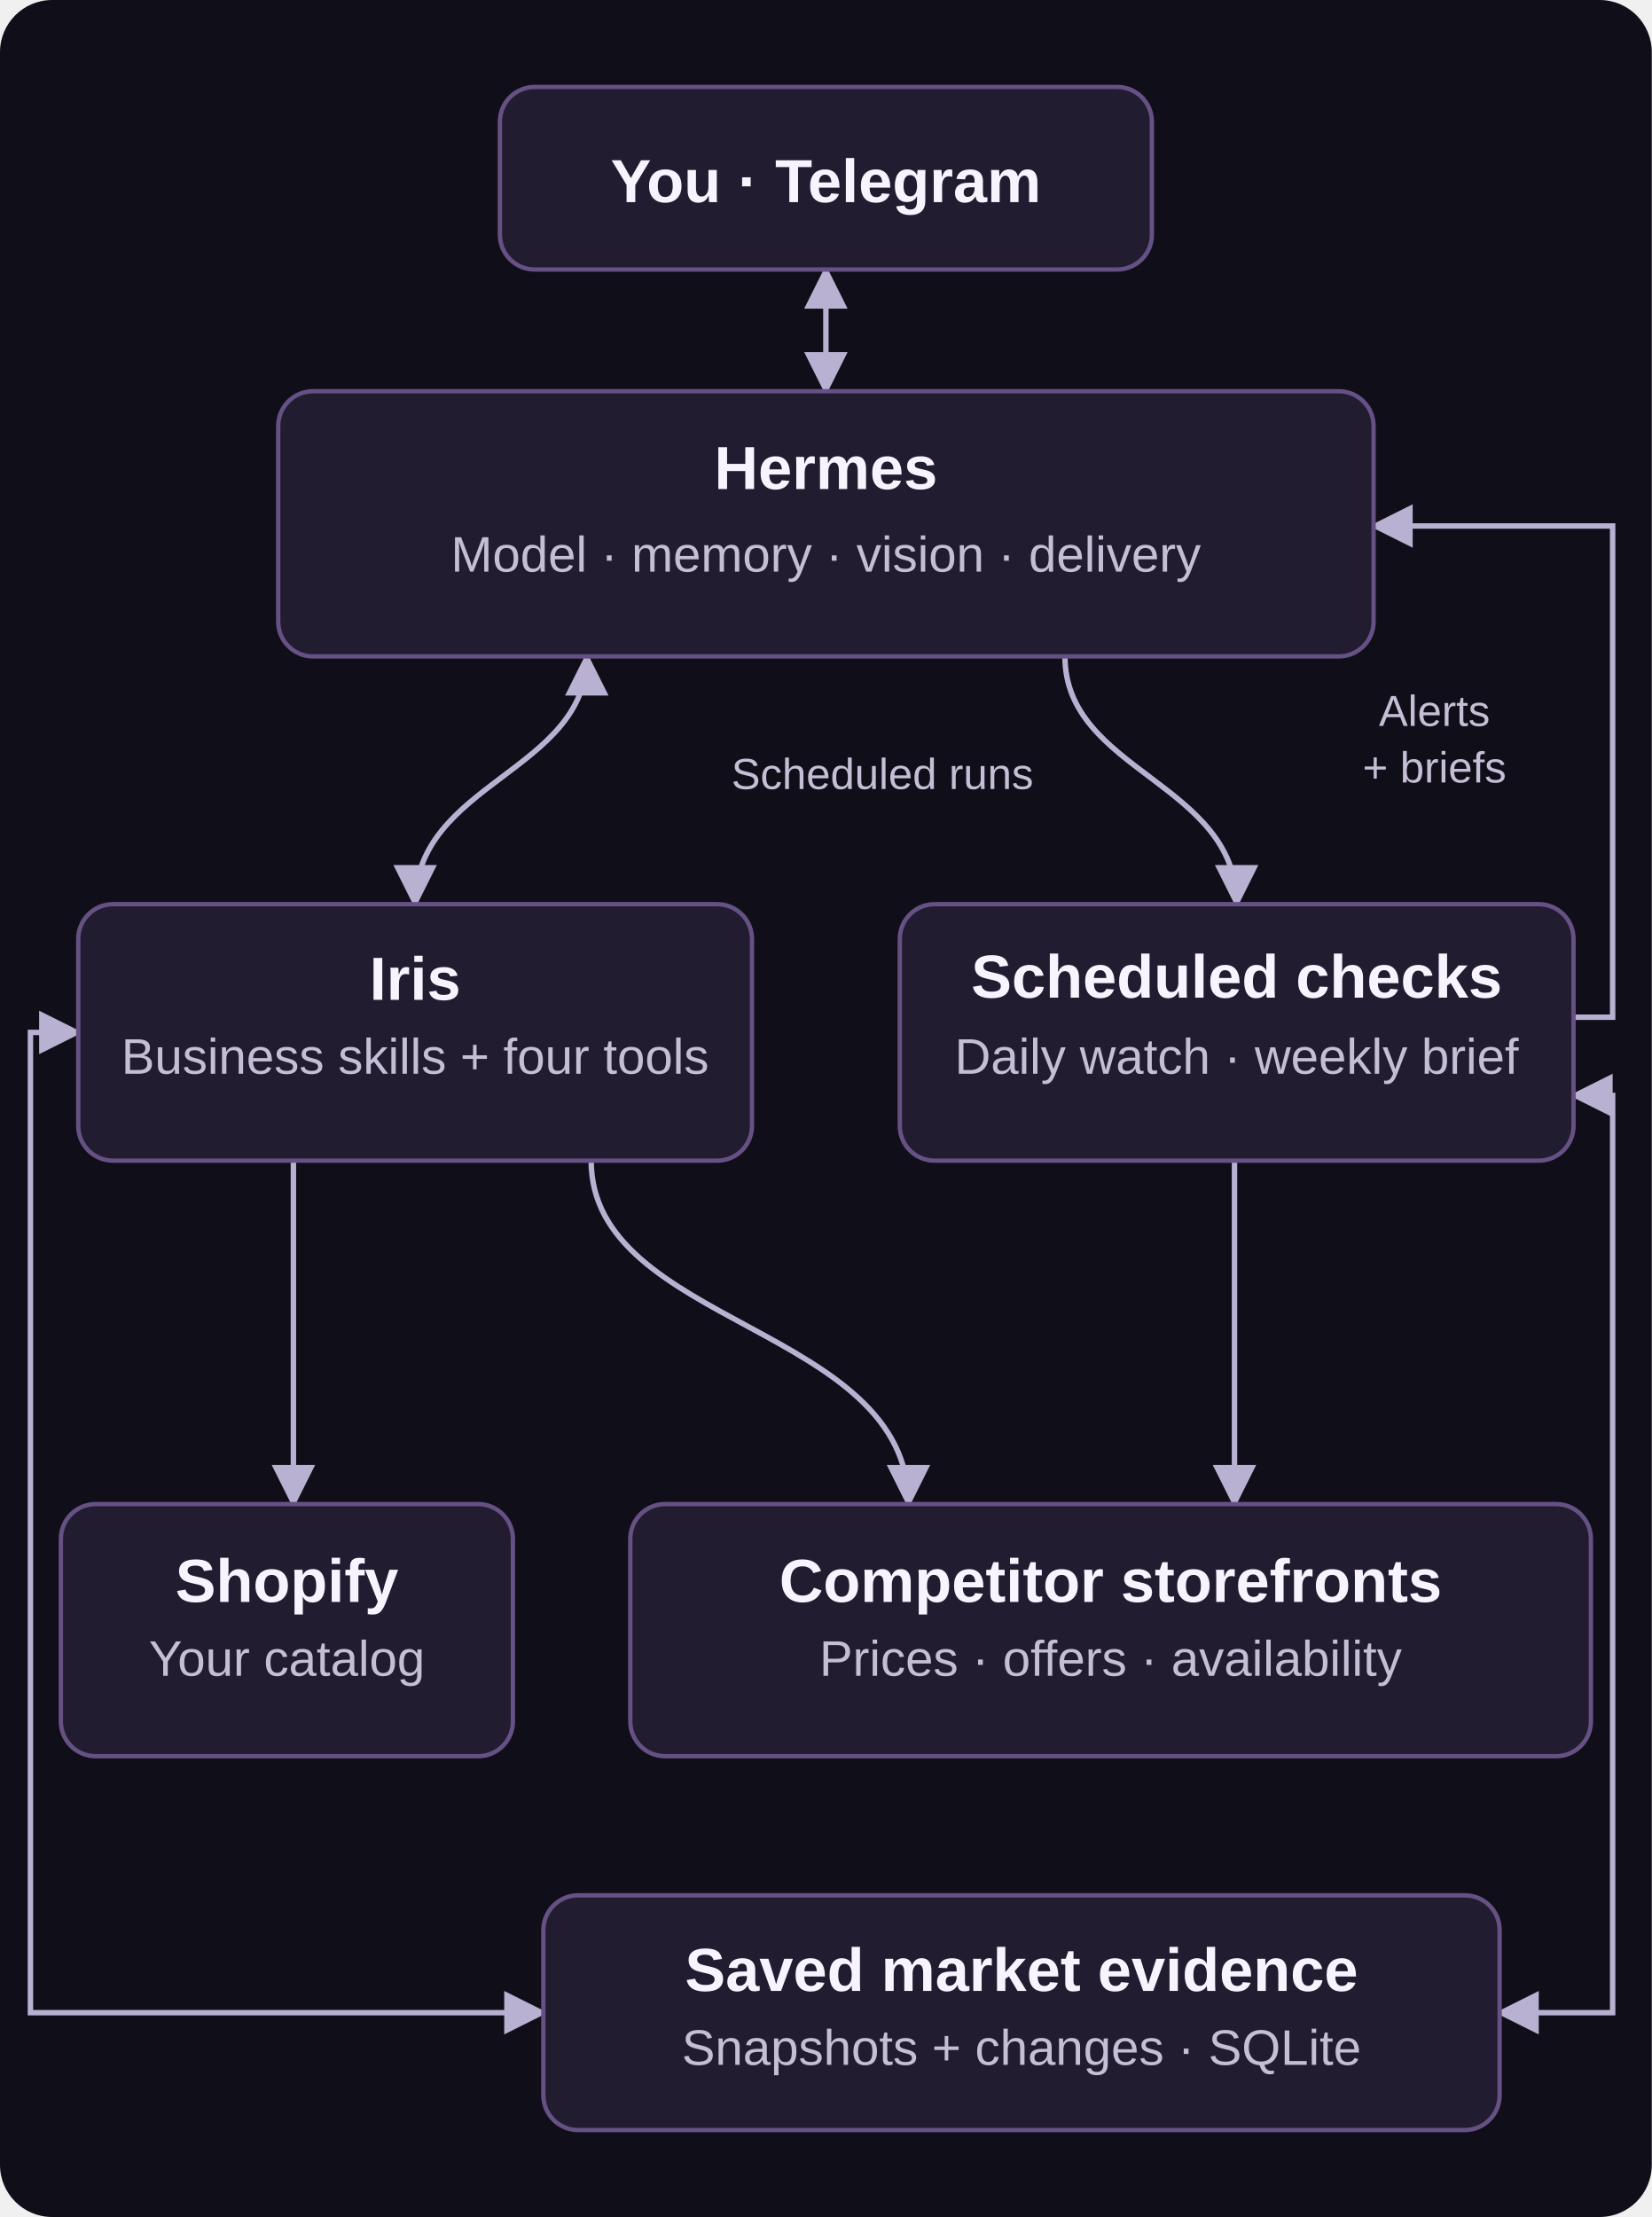
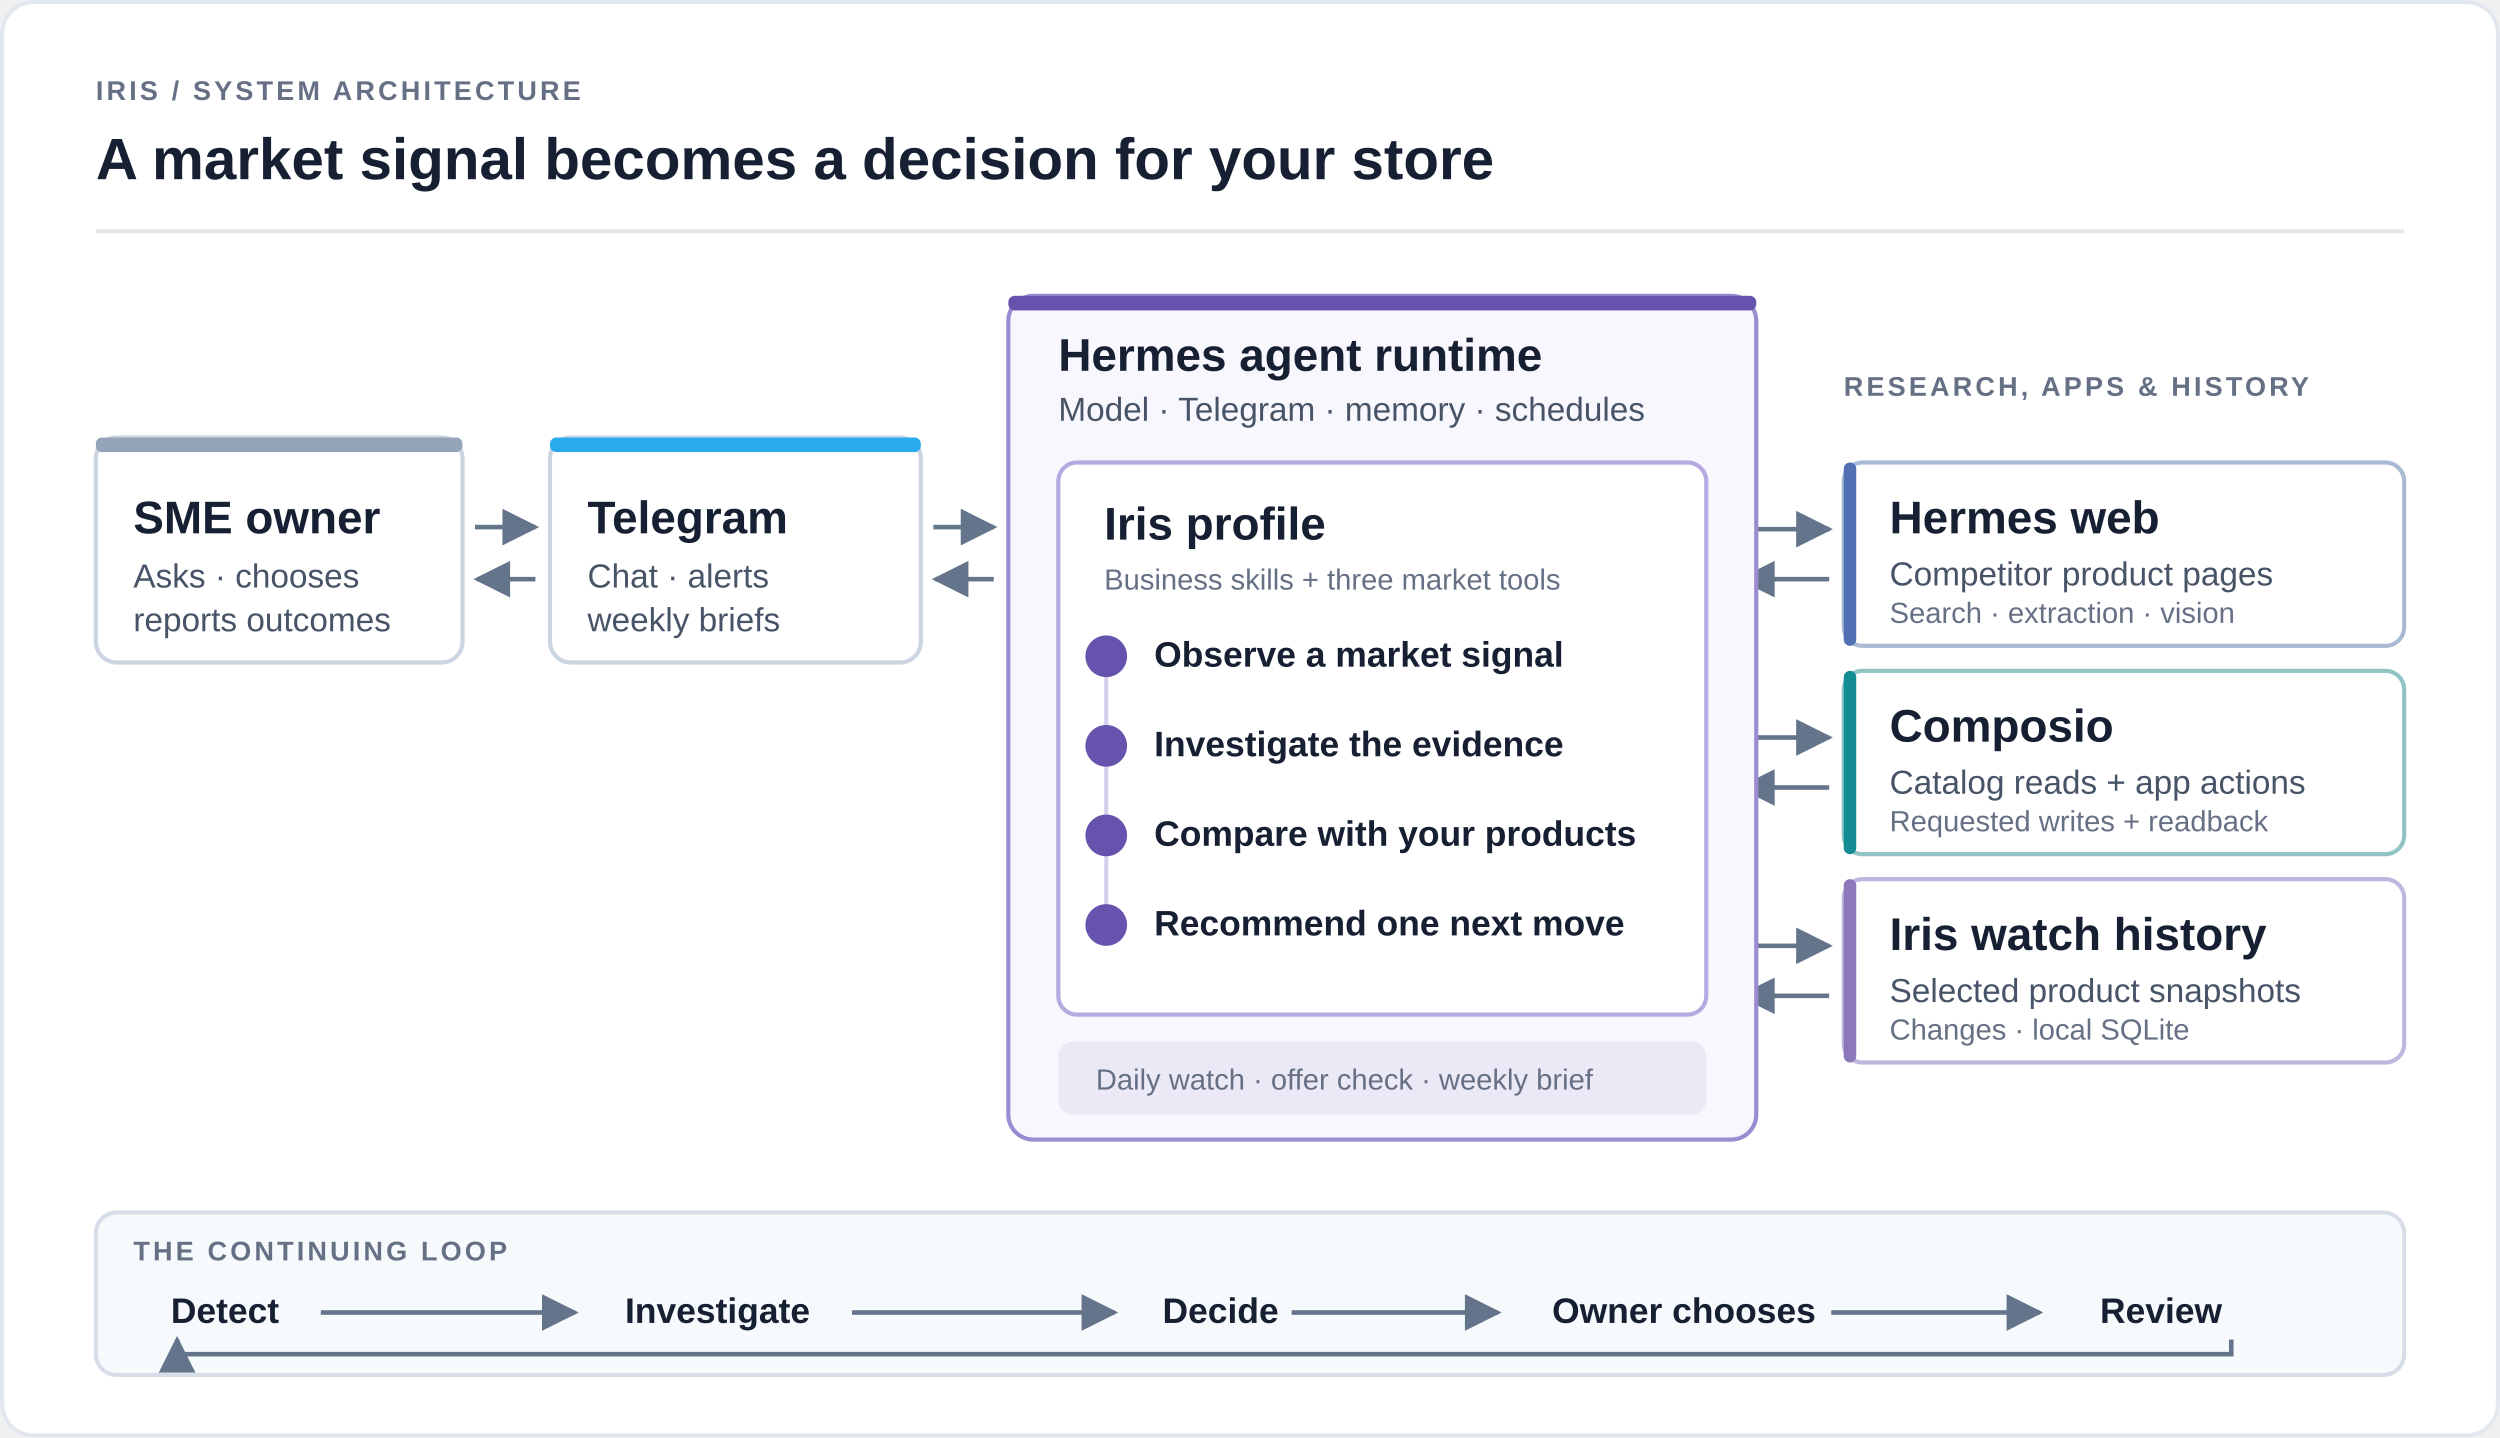
- <svg xmlns="http://www.w3.org/2000/svg" width="760" height="1020" viewBox="0 0 760 1020" role="img" aria-labelledby="title desc">
+ <svg xmlns="http://www.w3.org/2000/svg" width="1200" height="690" viewBox="0 0 1200 690" role="img" aria-labelledby="title desc">
  <defs>
    <marker id="arrow" viewBox="0 0 10 10" refX="9" refY="5" markerWidth="8" markerHeight="8" orient="auto-start-reverse">
-       <path d="M 0 0 L 10 5 L 0 10 z" fill="#b9b1d1" />
+       <path d="M 0 0 L 10 5 L 0 10 Z" fill="#64748b" />
    </marker>
    <style>
-       text { font-family: "Segoe UI", Arial, sans-serif; text-anchor: middle; fill: #f7f4ff; }
-       .heading { font-size: 28px; font-weight: 700; }
-       .detail { font-size: 23px; fill: #c5bed5; }
-       .label { font-size: 20px; fill: #c5bed5; }
-       .node { fill: #211c30; stroke: #655184; stroke-width: 2; }
-       .edge { fill: none; stroke: #b9b1d1; stroke-width: 2.5; marker-end: url(#arrow); }
-       .both { marker-start: url(#arrow); }
+       text { font-family: "Segoe UI", Arial, sans-serif; fill: #172033; }
+       .eyebrow { font-size: 13px; font-weight: 700; letter-spacing: 1.5px; fill: #667085; }
+       .title { font-size: 28px; font-weight: 700; }
+       .heading { font-size: 22px; font-weight: 700; }
+       .body { font-size: 16px; fill: #475467; }
+       .small { font-size: 14px; fill: #667085; }
+       .step { font-size: 17px; font-weight: 600; }
+       .arrow { fill: none; stroke: #64748b; stroke-width: 2.2; marker-end: url(#arrow); }
    </style>
  </defs>
-   <rect width="760" height="1020" rx="24" fill="#100e19" />
-   <g class="edge">
-     <path class="both" d="M 380 124 V 180" />
-     <path class="both" d="M 270 302 C 270 355 191 360 191 416" />
-     <path d="M 490 302 C 490 355 569 360 569 416" />
-     <path d="M 724 468 H 742 V 242 H 632" />
-     <path d="M 135 534 V 692" />
-     <path d="M 272 534 C 272 610 418 610 418 692" />
-     <path d="M 568 534 V 692" />
-     <path class="both" d="M 36 475 H 14 V 926 H 250" />
-     <path class="both" d="M 724 504 H 742 V 926 H 690" />
-   </g>
-   <text class="label" x="406" y="363">Scheduled runs</text>
-   <text class="label" x="660" y="334">Alerts</text>
-   <text class="label" x="660" y="360">+ briefs</text>
-   <rect class="node" x="230" y="40" width="300" height="84" rx="16" />
-   <text class="heading" x="380" y="93">You · Telegram</text>
-   <rect class="node" x="128" y="180" width="504" height="122" rx="16" />
-   <text class="heading" x="380" y="225">Hermes</text>
-   <text class="detail" x="380" y="263">Model · memory · vision · delivery</text>
-   <rect class="node" x="36" y="416" width="310" height="118" rx="16" />
-   <text class="heading" x="191" y="460">Iris</text>
-   <text class="detail" x="191" y="494">Business skills + four tools</text>
-   <rect class="node" x="414" y="416" width="310" height="118" rx="16" />
-   <text class="heading" x="569" y="459">Scheduled checks</text>
-   <text class="detail" x="569" y="494">Daily watch · weekly brief</text>
-   <rect class="node" x="28" y="692" width="208" height="116" rx="16" />
-   <text class="heading" x="132" y="737">Shopify</text>
-   <text class="detail" x="132" y="771">Your catalog</text>
-   <rect class="node" x="290" y="692" width="442" height="116" rx="16" />
-   <text class="heading" x="511" y="737">Competitor storefronts</text>
-   <text class="detail" x="511" y="771">Prices · offers · availability</text>
-   <rect class="node" x="250" y="872" width="440" height="108" rx="16" />
-   <text class="heading" x="470" y="916">Saved market evidence</text>
-   <text class="detail" x="470" y="950">Snapshots + changes · SQLite</text>
+   <rect width="1200" height="690" rx="16" fill="#ffffff" />
+   <rect x="1" y="1" width="1198" height="688" rx="15" fill="none" stroke="#e3e8ef" stroke-width="2" />
+   <text class="eyebrow" x="46" y="48">IRIS / SYSTEM ARCHITECTURE</text>
+   <text class="title" x="46" y="86">A market signal becomes a decision for your store</text>
+   <line x1="46" y1="111" x2="1154" y2="111" stroke="#e4e7ec" stroke-width="2" />
+   <path class="arrow" d="M 228 253 H 257" />
+   <path class="arrow" d="M 257 278 H 229" />
+   <path class="arrow" d="M 448 253 H 477" />
+   <path class="arrow" d="M 477 278 H 449" />
+   <path class="arrow" d="M 826 254 H 878" />
+   <path class="arrow" d="M 878 278 H 836" />
+   <path class="arrow" d="M 826 354 H 878" />
+   <path class="arrow" d="M 878 378 H 836" />
+   <path class="arrow" d="M 826 454 H 878" />
+   <path class="arrow" d="M 878 478 H 836" />
+   <rect x="46" y="210" width="176" height="108" rx="10" fill="#ffffff" stroke="#cbd5e1" stroke-width="2" />
+   <rect x="46" y="210" width="176" height="7" rx="3" fill="#94a3b8" />
+   <text class="heading" x="64" y="256">SME owner</text>
+   <text class="body" x="64" y="282">Asks · chooses</text>
+   <text class="body" x="64" y="303">reports outcomes</text>
+   <rect x="264" y="210" width="178" height="108" rx="10" fill="#ffffff" stroke="#cbd5e1" stroke-width="2" />
+   <rect x="264" y="210" width="178" height="7" rx="3" fill="#2aabee" />
+   <text class="heading" x="282" y="256">Telegram</text>
+   <text class="body" x="282" y="282">Chat · alerts</text>
+   <text class="body" x="282" y="303">weekly briefs</text>
+   <rect x="484" y="142" width="359" height="405" rx="12" fill="#f8f7fd" stroke="#9b8bd0" stroke-width="2" />
+   <rect x="484" y="142" width="359" height="7" rx="3" fill="#6653ad" />
+   <text class="heading" x="508" y="178">Hermes agent runtime</text>
+   <text class="body" x="508" y="202">Model · Telegram · memory · schedules</text>
+   <rect x="508" y="222" width="311" height="265" rx="9" fill="#ffffff" stroke="#b6a8e0" stroke-width="2" />
+   <text class="heading" x="530" y="259">Iris profile</text>
+   <text class="small" x="530" y="283">Business skills + three market tools</text>
+   <line x1="531" y1="310" x2="531" y2="448" stroke="#d6cff0" stroke-width="2" />
+   <circle cx="531" cy="315" r="10" fill="#6653ad" />
+   <circle cx="531" cy="358" r="10" fill="#6653ad" />
+   <circle cx="531" cy="401" r="10" fill="#6653ad" />
+   <circle cx="531" cy="444" r="10" fill="#6653ad" />
+   <text class="step" x="554" y="320">Observe a market signal</text>
+   <text class="step" x="554" y="363">Investigate the evidence</text>
+   <text class="step" x="554" y="406">Compare with your products</text>
+   <text class="step" x="554" y="449">Recommend one next move</text>
+   <rect x="508" y="500" width="311" height="35" rx="7" fill="#ece9f7" />
+   <text class="small" x="526" y="523">Daily watch · offer check · weekly brief</text>
+   <text class="eyebrow" x="885" y="190">RESEARCH, APPS &amp; HISTORY</text>
+   <rect x="885" y="222" width="269" height="88" rx="9" fill="#ffffff" stroke="#aab9d4" stroke-width="2" />
+   <rect x="885" y="222" width="6" height="88" rx="3" fill="#5070b3" />
+   <text class="heading" x="907" y="256">Hermes web</text>
+   <text class="body" x="907" y="281">Competitor product pages</text>
+   <text class="small" x="907" y="299">Search · extraction · vision</text>
+   <rect x="885" y="322" width="269" height="88" rx="9" fill="#ffffff" stroke="#90c4c4" stroke-width="2" />
+   <rect x="885" y="322" width="6" height="88" rx="3" fill="#138c93" />
+   <text class="heading" x="907" y="356">Composio</text>
+   <text class="body" x="907" y="381">Catalog reads + app actions</text>
+   <text class="small" x="907" y="399">Requested writes + readback</text>
+   <rect x="885" y="422" width="269" height="88" rx="9" fill="#ffffff" stroke="#c0b5de" stroke-width="2" />
+   <rect x="885" y="422" width="6" height="88" rx="3" fill="#8c79bb" />
+   <text class="heading" x="907" y="456">Iris watch history</text>
+   <text class="body" x="907" y="481">Selected product snapshots</text>
+   <text class="small" x="907" y="499">Changes · local SQLite</text>
+   <rect x="46" y="582" width="1108" height="78" rx="10" fill="#f7fafc" stroke="#d7dee8" stroke-width="2" />
+   <text class="eyebrow" x="64" y="605">THE CONTINUING LOOP</text>
+   <text class="step" x="82" y="635">Detect</text>
+   <text class="step" x="300" y="635">Investigate</text>
+   <text class="step" x="558" y="635">Decide</text>
+   <text class="step" x="745" y="635">Owner chooses</text>
+   <text class="step" x="1008" y="635">Review</text>
+   <path class="arrow" d="M 154 630 H 276" />
+   <path class="arrow" d="M 409 630 H 535" />
+   <path class="arrow" d="M 620 630 H 719" />
+   <path class="arrow" d="M 879 630 H 979" />
+   <path class="arrow" d="M 1071 643 V 650 H 85 V 643" />
</svg>
